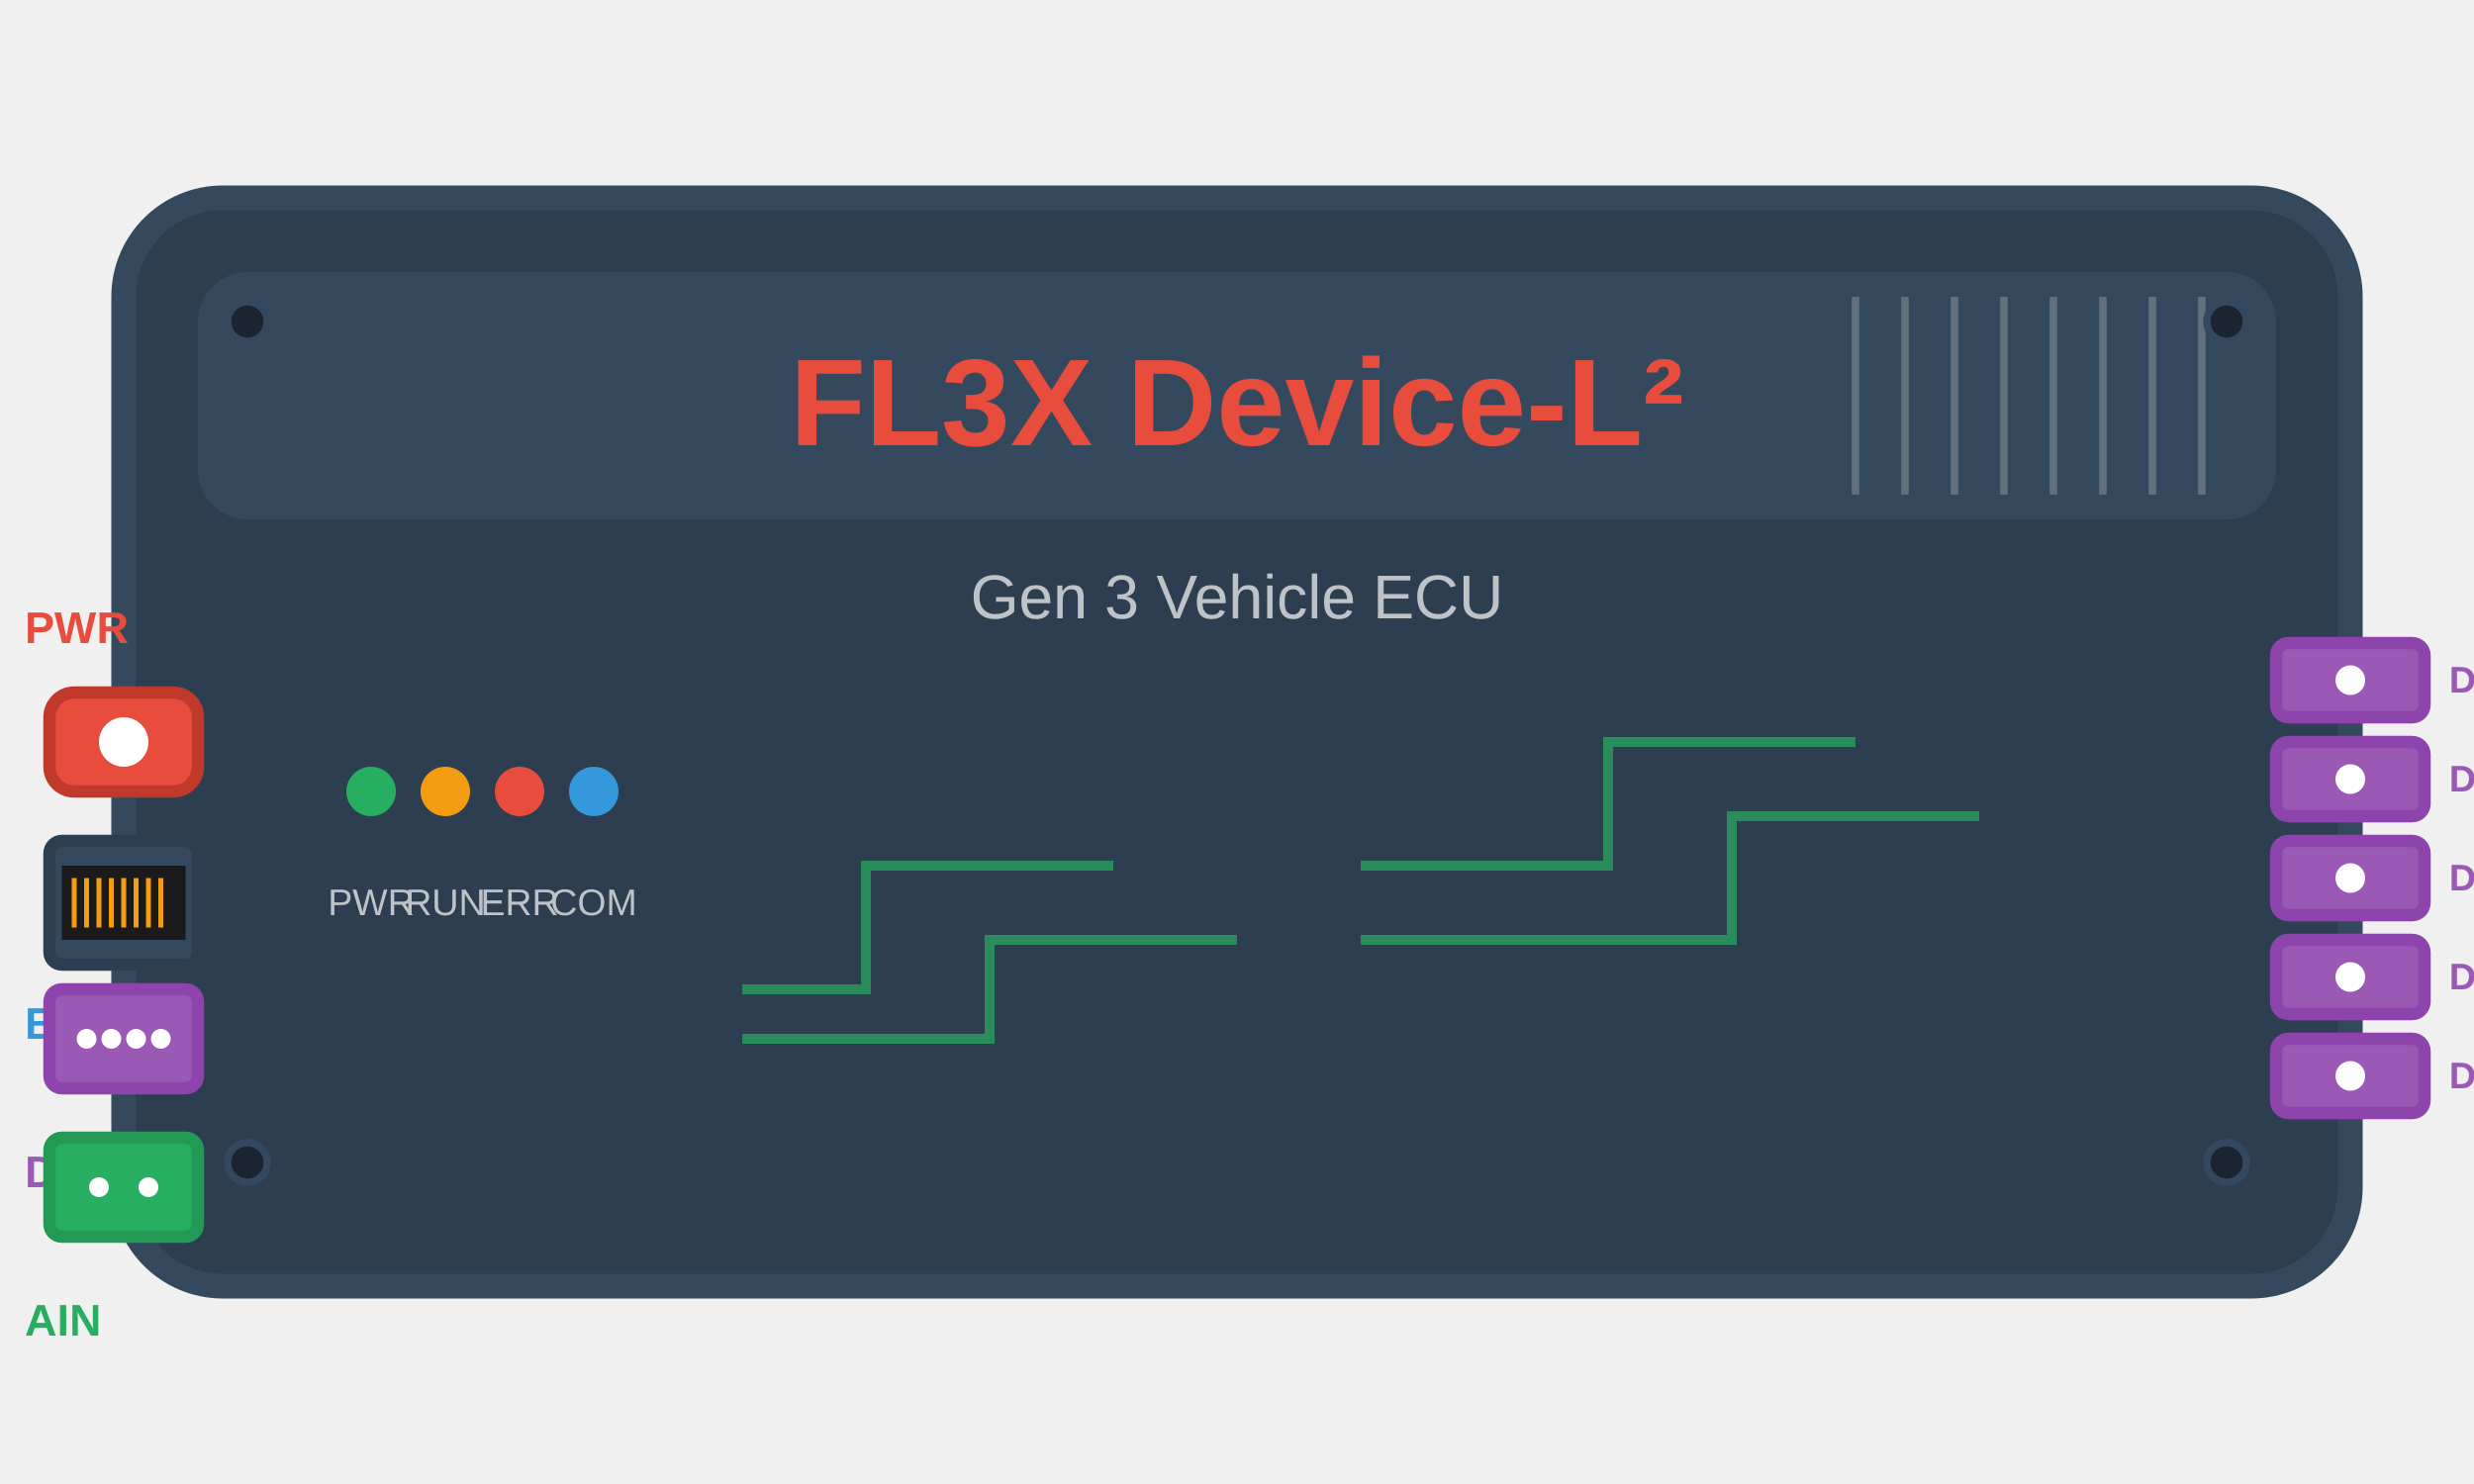
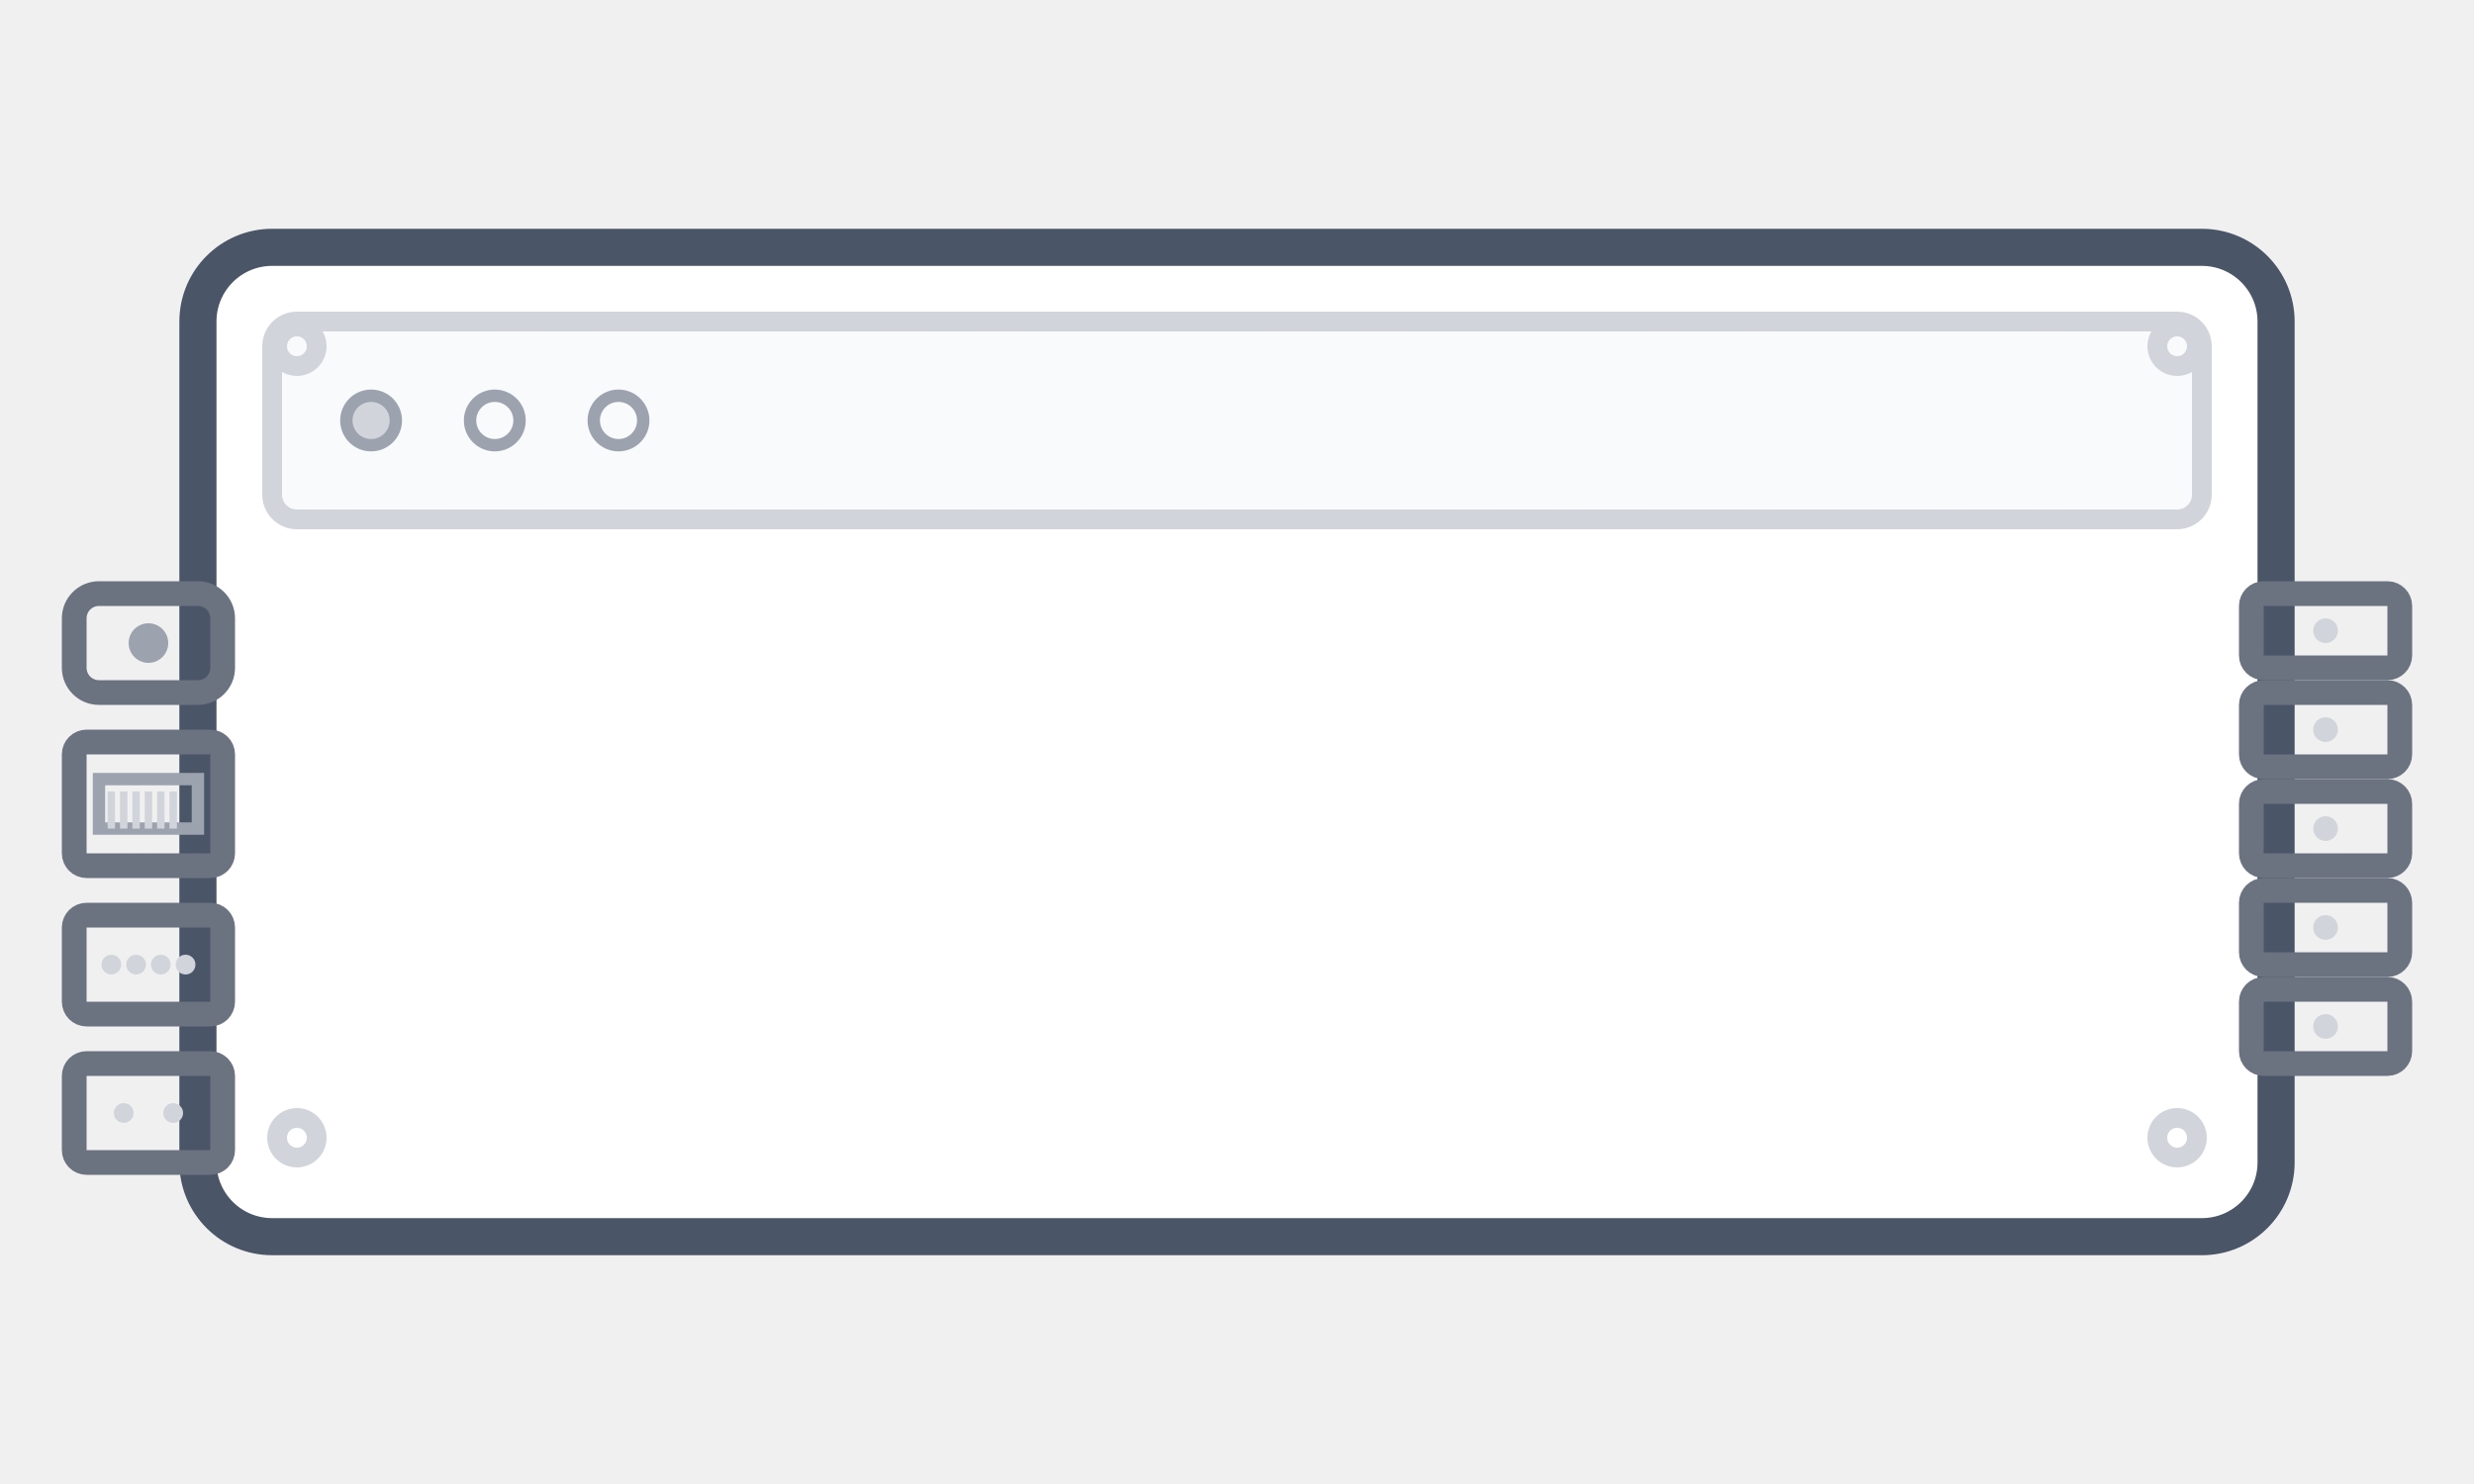
<svg xmlns="http://www.w3.org/2000/svg" viewBox="0 0 100 60">
-   <rect x="5" y="8" width="90" height="44" rx="4" ry="4" fill="#2c3e50" stroke="#34495e" stroke-width="1" />
-   <rect x="8" y="11" width="84" height="10" rx="2" ry="2" fill="#34495e" />
-   <text x="50" y="18" text-anchor="middle" fill="#e74c3c" font-family="Arial, sans-serif" font-size="5" font-weight="bold">FL3X Device-L²</text>
-   <text x="50" y="25" text-anchor="middle" fill="#bdc3c7" font-family="Arial, sans-serif" font-size="2.5">Gen 3 Vehicle ECU</text>
-   <rect x="2" y="28" width="6" height="4" rx="1" ry="1" fill="#e74c3c" stroke="#c0392b" stroke-width="0.5" />
-   <circle cx="5" cy="30" r="1" fill="#ffffff" />
-   <text x="1" y="26" fill="#e74c3c" font-family="Arial, sans-serif" font-size="1.8" font-weight="bold">PWR</text>
-   <rect x="2" y="34" width="6" height="5" rx="0.5" ry="0.5" fill="#34495e" stroke="#2c3e50" stroke-width="0.5" />
-   <rect x="2.5" y="35" width="5" height="3" fill="#1a1a1a" />
-   <g stroke="#f39c12" stroke-width="0.2">
-     <line x1="3" y1="35.5" x2="3" y2="37.5" />
-     <line x1="3.5" y1="35.5" x2="3.5" y2="37.5" />
-     <line x1="4" y1="35.5" x2="4" y2="37.5" />
-     <line x1="4.5" y1="35.5" x2="4.5" y2="37.5" />
-     <line x1="5" y1="35.5" x2="5" y2="37.5" />
-     <line x1="5.5" y1="35.5" x2="5.5" y2="37.5" />
-     <line x1="6" y1="35.5" x2="6" y2="37.5" />
-     <line x1="6.5" y1="35.5" x2="6.5" y2="37.5" />
+   <rect x="8" y="10" width="84" height="40" rx="3" fill="#ffffff" stroke="#4a5568" stroke-width="1.5" />
+   <rect x="11" y="13" width="78" height="8" rx="1" fill="#f9fafb" stroke="#d1d5db" stroke-width="0.8" />
+   <rect x="3" y="24" width="6" height="4" rx="1" fill="none" stroke="#6b7280" stroke-width="1" />
+   <circle cx="6" cy="26" r="0.8" fill="#9ca3af" />
+   <rect x="3" y="30" width="6" height="5" rx="0.5" fill="none" stroke="#6b7280" stroke-width="1" />
+   <rect x="4" y="31.5" width="4" height="2" fill="none" stroke="#9ca3af" stroke-width="0.5" />
+   <g stroke="#d1d5db" stroke-width="0.3">
+     <line x1="4.5" y1="32" x2="4.5" y2="33.5" />
+     <line x1="5" y1="32" x2="5" y2="33.5" />
+     <line x1="5.5" y1="32" x2="5.5" y2="33.5" />
+     <line x1="6" y1="32" x2="6" y2="33.5" />
+     <line x1="6.5" y1="32" x2="6.5" y2="33.5" />
+     <line x1="7" y1="32" x2="7" y2="33.5" />
  </g>
-   <text x="1" y="42" fill="#3498db" font-family="Arial, sans-serif" font-size="1.8" font-weight="bold">ETH</text>
-   <rect x="2" y="40" width="6" height="4" rx="0.5" ry="0.5" fill="#9b59b6" stroke="#8e44ad" stroke-width="0.5" />
-   <g fill="#ffffff">
-     <circle cx="3.5" cy="42" r="0.4" />
-     <circle cx="4.5" cy="42" r="0.4" />
-     <circle cx="5.5" cy="42" r="0.4" />
-     <circle cx="6.5" cy="42" r="0.4" />
+   <rect x="3" y="37" width="6" height="4" rx="0.5" fill="none" stroke="#6b7280" stroke-width="1" />
+   <g fill="#d1d5db">
+     <circle cx="4.5" cy="39" r="0.4" />
+     <circle cx="5.5" cy="39" r="0.4" />
+     <circle cx="6.5" cy="39" r="0.4" />
+     <circle cx="7.5" cy="39" r="0.4" />
  </g>
-   <text x="1" y="48" fill="#9b59b6" font-family="Arial, sans-serif" font-size="1.8" font-weight="bold">DIO</text>
-   <rect x="2" y="46" width="6" height="4" rx="0.5" ry="0.5" fill="#27ae60" stroke="#229954" stroke-width="0.5" />
-   <g fill="#ffffff">
-     <circle cx="4" cy="48" r="0.4" />
-     <circle cx="6" cy="48" r="0.4" />
+   <rect x="3" y="43" width="6" height="4" rx="0.5" fill="none" stroke="#6b7280" stroke-width="1" />
+   <g fill="#d1d5db">
+     <circle cx="5" cy="45" r="0.4" />
+     <circle cx="7" cy="45" r="0.4" />
  </g>
-   <text x="1" y="54" fill="#27ae60" font-family="Arial, sans-serif" font-size="1.8" font-weight="bold">AIN</text>
-   <rect x="92" y="26" width="6" height="3" rx="0.5" ry="0.5" fill="#9b59b6" stroke="#8e44ad" stroke-width="0.5" />
-   <circle cx="95" cy="27.5" r="0.6" fill="#ffffff" />
-   <rect x="92" y="30" width="6" height="3" rx="0.5" ry="0.5" fill="#9b59b6" stroke="#8e44ad" stroke-width="0.5" />
-   <circle cx="95" cy="31.5" r="0.6" fill="#ffffff" />
-   <rect x="92" y="34" width="6" height="3" rx="0.5" ry="0.5" fill="#9b59b6" stroke="#8e44ad" stroke-width="0.5" />
-   <circle cx="95" cy="35.5" r="0.6" fill="#ffffff" />
-   <rect x="92" y="38" width="6" height="3" rx="0.5" ry="0.5" fill="#9b59b6" stroke="#8e44ad" stroke-width="0.5" />
-   <circle cx="95" cy="39.5" r="0.6" fill="#ffffff" />
-   <rect x="92" y="42" width="6" height="3" rx="0.5" ry="0.5" fill="#9b59b6" stroke="#8e44ad" stroke-width="0.5" />
-   <circle cx="95" cy="43.5" r="0.6" fill="#ffffff" />
-   <text x="99" y="28" fill="#9b59b6" font-family="Arial, sans-serif" font-size="1.5" font-weight="bold">D1</text>
-   <text x="99" y="32" fill="#9b59b6" font-family="Arial, sans-serif" font-size="1.5" font-weight="bold">D2</text>
-   <text x="99" y="36" fill="#9b59b6" font-family="Arial, sans-serif" font-size="1.5" font-weight="bold">D3</text>
-   <text x="99" y="40" fill="#9b59b6" font-family="Arial, sans-serif" font-size="1.5" font-weight="bold">D4</text>
-   <text x="99" y="44" fill="#9b59b6" font-family="Arial, sans-serif" font-size="1.5" font-weight="bold">D5</text>
-   <circle cx="15" cy="32" r="1" fill="#27ae60" />
-   <circle cx="18" cy="32" r="1" fill="#f39c12" />
-   <circle cx="21" cy="32" r="1" fill="#e74c3c" />
-   <circle cx="24" cy="32" r="1" fill="#3498db" />
-   <text x="15" y="37" text-anchor="middle" fill="#bdc3c7" font-family="Arial, sans-serif" font-size="1.5">PWR</text>
-   <text x="18" y="37" text-anchor="middle" fill="#bdc3c7" font-family="Arial, sans-serif" font-size="1.5">RUN</text>
-   <text x="21" y="37" text-anchor="middle" fill="#bdc3c7" font-family="Arial, sans-serif" font-size="1.5">ERR</text>
-   <text x="24" y="37" text-anchor="middle" fill="#bdc3c7" font-family="Arial, sans-serif" font-size="1.5">COM</text>
-   <g stroke="#7f8c8d" stroke-width="0.3" opacity="0.6">
-     <line x1="75" y1="12" x2="75" y2="20" />
-     <line x1="77" y1="12" x2="77" y2="20" />
-     <line x1="79" y1="12" x2="79" y2="20" />
-     <line x1="81" y1="12" x2="81" y2="20" />
-     <line x1="83" y1="12" x2="83" y2="20" />
-     <line x1="85" y1="12" x2="85" y2="20" />
-     <line x1="87" y1="12" x2="87" y2="20" />
-     <line x1="89" y1="12" x2="89" y2="20" />
-   </g>
-   <circle cx="10" cy="13" r="0.8" fill="#1a252f" stroke="#34495e" stroke-width="0.3" />
-   <circle cx="90" cy="13" r="0.8" fill="#1a252f" stroke="#34495e" stroke-width="0.3" />
-   <circle cx="10" cy="47" r="0.8" fill="#1a252f" stroke="#34495e" stroke-width="0.3" />
-   <circle cx="90" cy="47" r="0.8" fill="#1a252f" stroke="#34495e" stroke-width="0.3" />
-   <g stroke="#27ae60" stroke-width="0.4" fill="none" opacity="0.7">
-     <path d="M 30 40 L 35 40 L 35 35 L 45 35" />
-     <path d="M 30 42 L 40 42 L 40 38 L 50 38" />
-     <path d="M 55 35 L 65 35 L 65 30 L 75 30" />
-     <path d="M 55 38 L 70 38 L 70 33 L 80 33" />
-   </g>
+   <rect x="91" y="24" width="6" height="3" rx="0.5" fill="none" stroke="#6b7280" stroke-width="1" />
+   <circle cx="94" cy="25.5" r="0.5" fill="#d1d5db" />
+   <rect x="91" y="28" width="6" height="3" rx="0.5" fill="none" stroke="#6b7280" stroke-width="1" />
+   <circle cx="94" cy="29.5" r="0.5" fill="#d1d5db" />
+   <rect x="91" y="32" width="6" height="3" rx="0.5" fill="none" stroke="#6b7280" stroke-width="1" />
+   <circle cx="94" cy="33.5" r="0.5" fill="#d1d5db" />
+   <rect x="91" y="36" width="6" height="3" rx="0.5" fill="none" stroke="#6b7280" stroke-width="1" />
+   <circle cx="94" cy="37.5" r="0.5" fill="#d1d5db" />
+   <rect x="91" y="40" width="6" height="3" rx="0.5" fill="none" stroke="#6b7280" stroke-width="1" />
+   <circle cx="94" cy="41.5" r="0.5" fill="#d1d5db" />
+   <circle cx="15" cy="17" r="1" fill="#d1d5db" stroke="#9ca3af" stroke-width="0.5" />
+   <circle cx="20" cy="17" r="1" fill="none" stroke="#9ca3af" stroke-width="0.5" />
+   <circle cx="25" cy="17" r="1" fill="none" stroke="#9ca3af" stroke-width="0.5" />
+   <circle cx="12" cy="14" r="0.8" fill="none" stroke="#d1d5db" stroke-width="0.8" />
+   <circle cx="88" cy="14" r="0.8" fill="none" stroke="#d1d5db" stroke-width="0.8" />
+   <circle cx="12" cy="46" r="0.8" fill="none" stroke="#d1d5db" stroke-width="0.8" />
+   <circle cx="88" cy="46" r="0.8" fill="none" stroke="#d1d5db" stroke-width="0.8" />
</svg>
